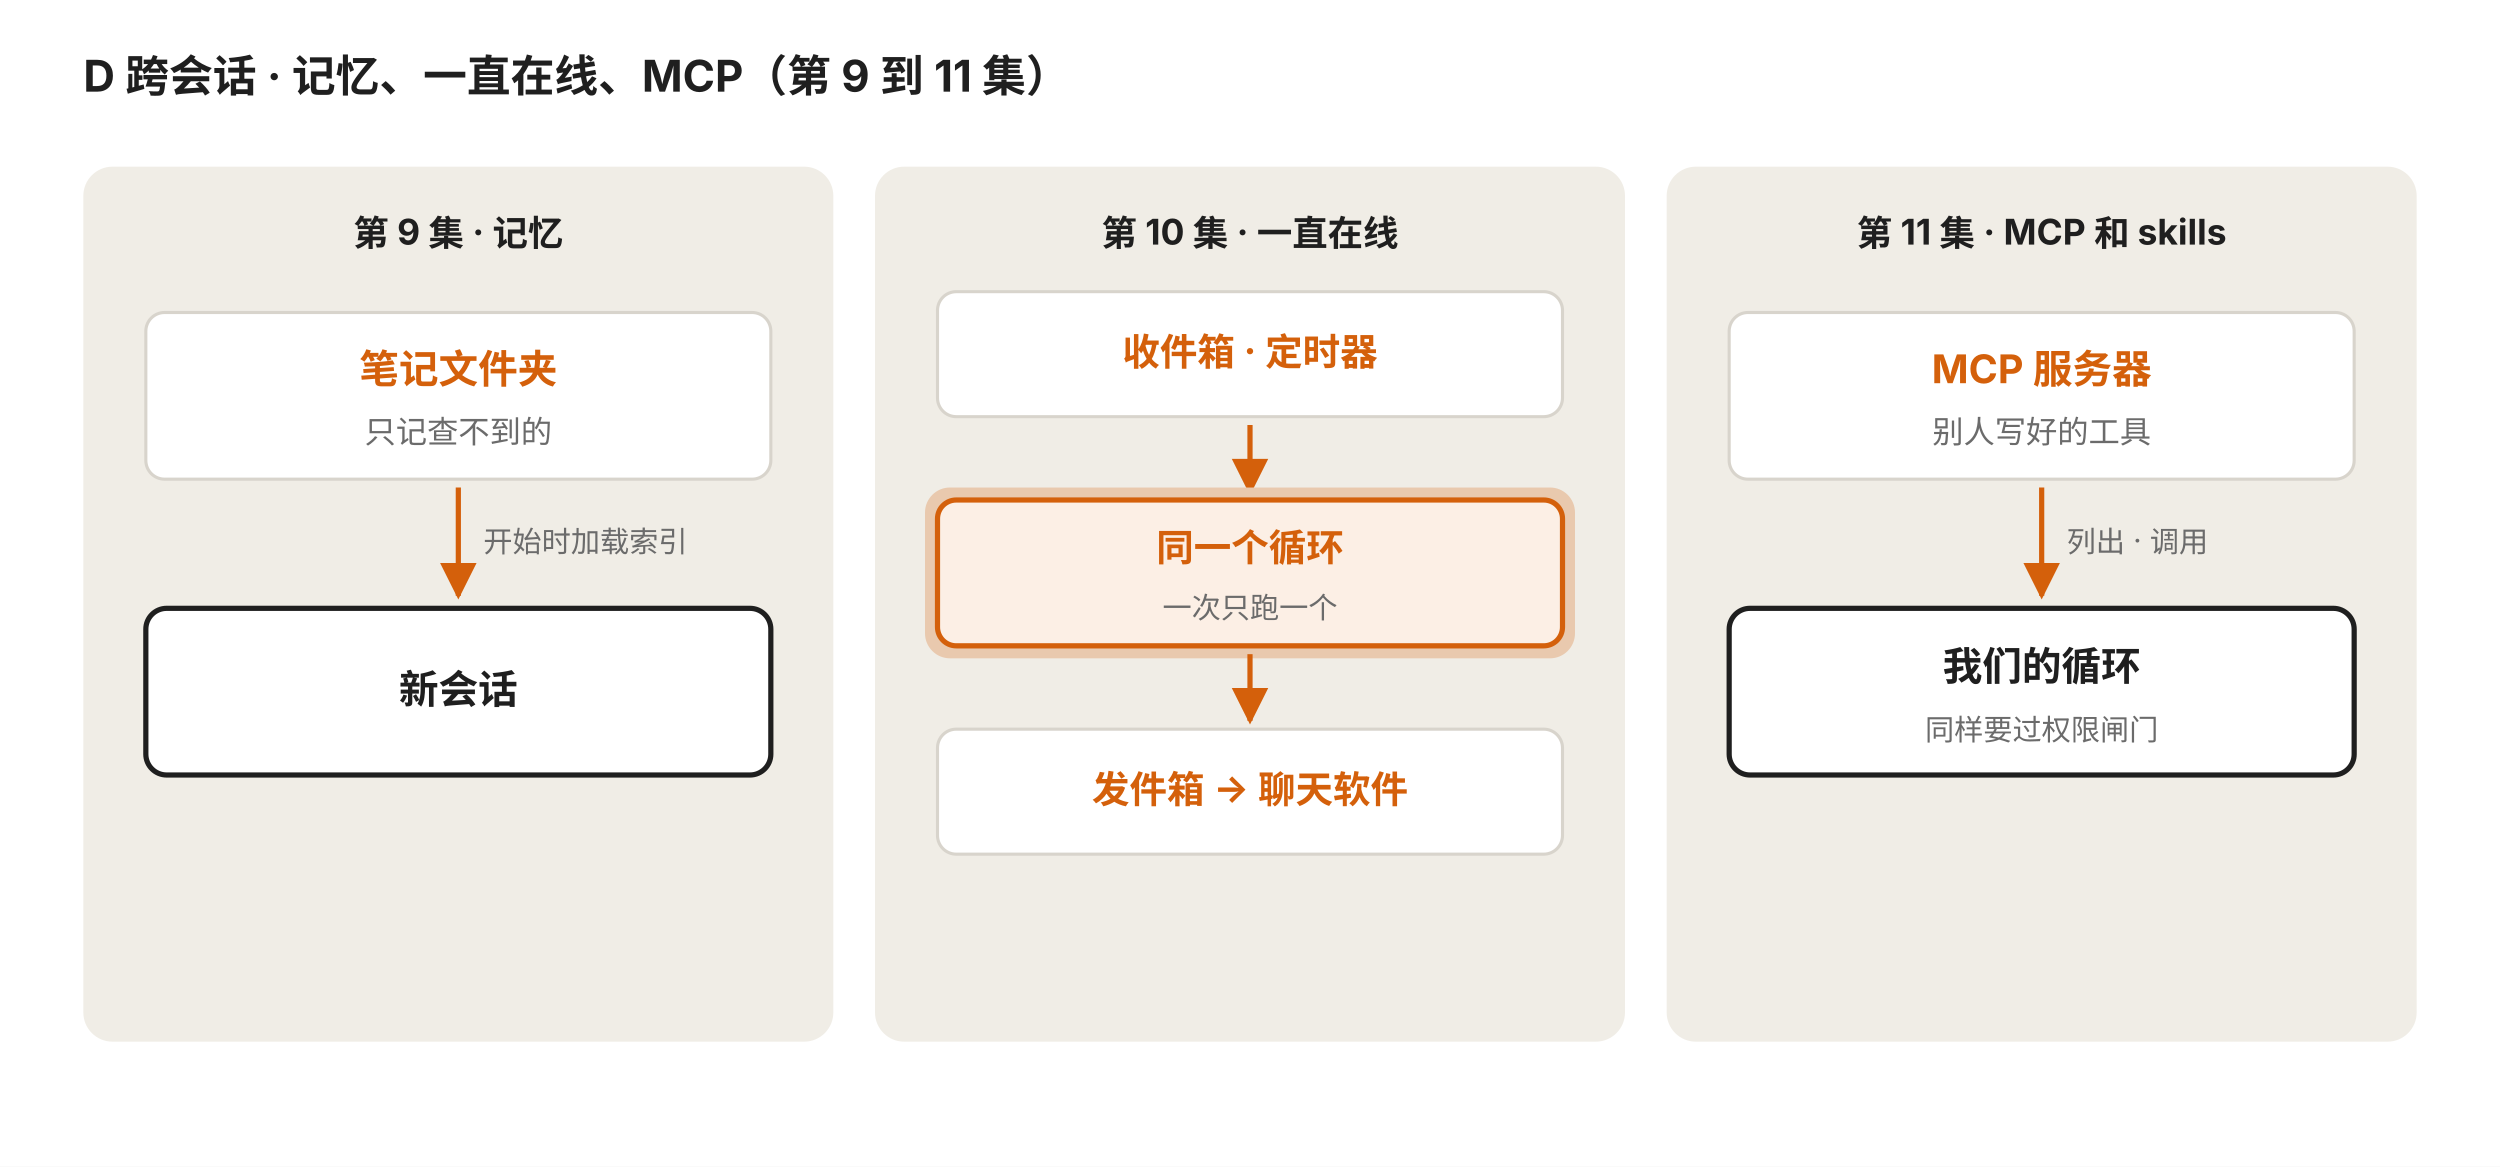
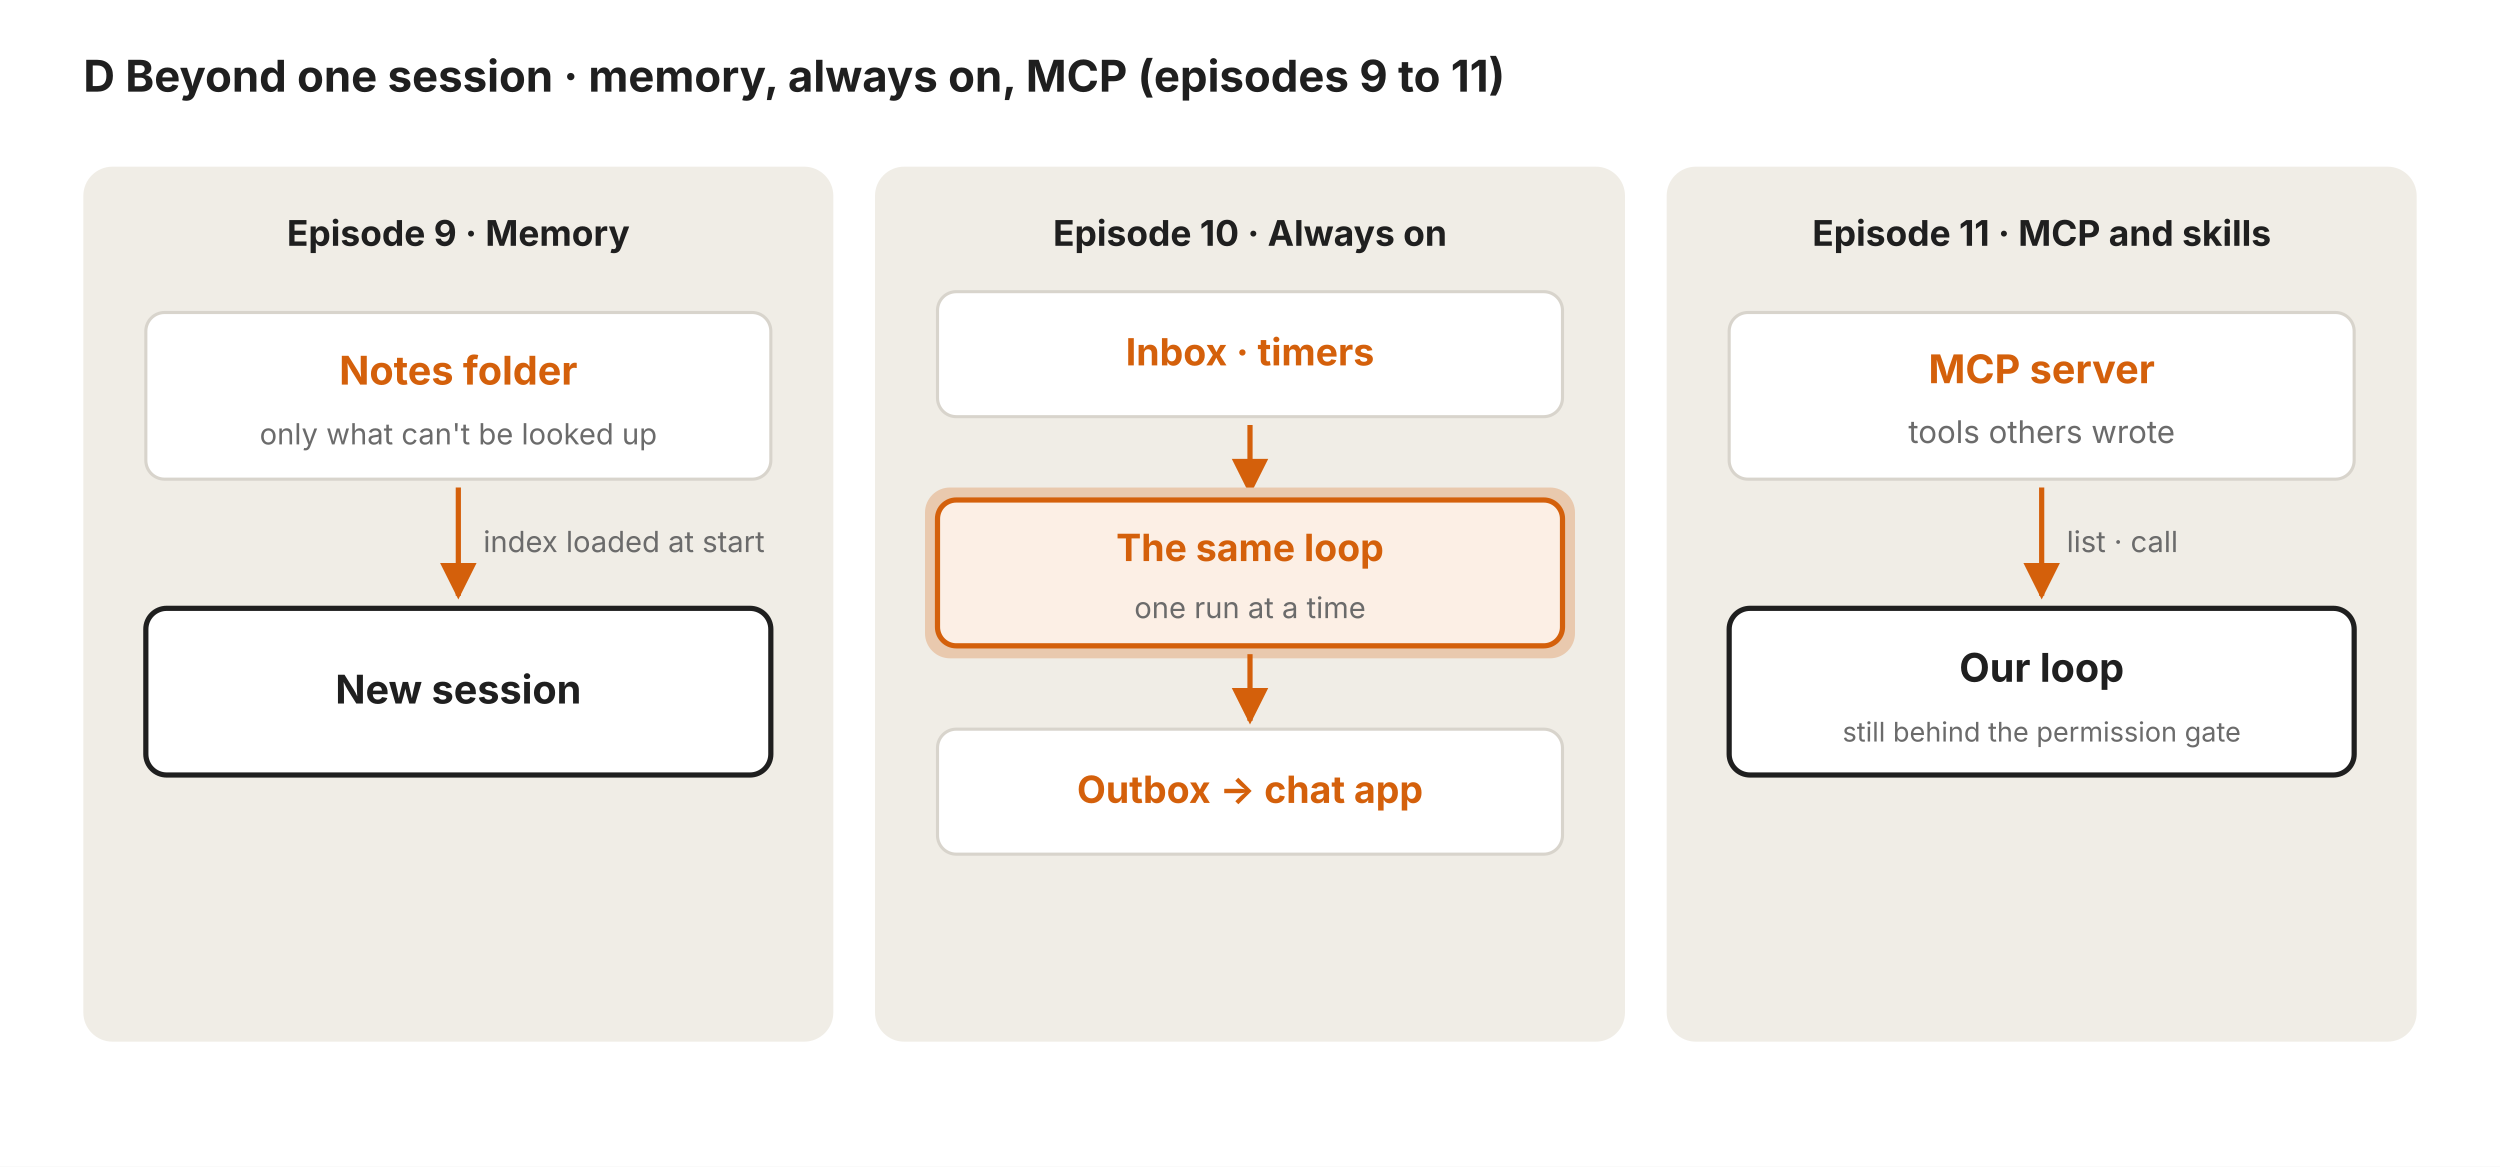
- <svg xmlns="http://www.w3.org/2000/svg" viewBox="0 0 1200 560" width="1200" height="560" font-family="Inter, -apple-system, BlinkMacSystemFont, 'Segoe UI', Helvetica, Arial, sans-serif, 'PingFang SC', 'Noto Sans CJK SC'">
+ <svg xmlns="http://www.w3.org/2000/svg" viewBox="0 0 1200 560" width="1200" height="560" font-family="Inter, -apple-system, BlinkMacSystemFont, 'Segoe UI', Helvetica, Arial, sans-serif">
  <defs>
    <marker id="aink" viewBox="0 0 10 10" refX="9" refY="5" markerWidth="7" markerHeight="7" orient="auto-start-reverse">
      <path d="M0,0 L10,5 L0,10 z" fill="#1f1f1f" />
    </marker>
    <marker id="aaccent" viewBox="0 0 10 10" refX="9" refY="5" markerWidth="7" markerHeight="7" orient="auto-start-reverse">
      <path d="M0,0 L10,5 L0,10 z" fill="#d4600b" />
    </marker>
    <marker id="agrey" viewBox="0 0 10 10" refX="9" refY="5" markerWidth="7" markerHeight="7" orient="auto-start-reverse">
      <path d="M0,0 L10,5 L0,10 z" fill="#a8a49c" />
    </marker>
  </defs>
  <rect width="1200" height="560" fill="#ffffff" />
-   <text x="40" y="44" font-size="21" font-weight="700" fill="#1f1f1f">D 跨会话 · 记忆、一直在线、MCP（第 9 到 11 集）</text>
+   <text x="40" y="44" font-size="21" font-weight="700" fill="#1f1f1f">D  Beyond one session · memory, always on, MCP (episodes 9 to 11)</text>
  <rect x="40" y="80" width="360" height="420" rx="14" fill="#f0ede6" />
-   <text x="220" y="118" font-size="17" font-weight="700" fill="#1f1f1f" text-anchor="middle">第 9 集 · 记忆</text>
+   <text x="220" y="118" font-size="17" font-weight="700" fill="#1f1f1f" text-anchor="middle">Episode 9 · Memory</text>
  <rect x="70" y="150" width="300" height="80" rx="9" fill="#ffffff" stroke="#d8d4cc" stroke-width="1.5" />
-   <text x="220" y="183.95" font-size="19" font-weight="700" fill="#d4600b" text-anchor="middle">笔记文件夹</text>
-   <text x="220" y="212.65" font-size="15" font-weight="400" fill="#6b6b6b" text-anchor="middle">只记查不到的</text>
+   <text x="220" y="184.6" font-size="19" font-weight="700" fill="#d4600b" text-anchor="middle">Notes folder</text>
+   <text x="220" y="213.3" font-size="14" font-weight="400" fill="#6b6b6b" text-anchor="middle">only what can't be looked up</text>
  <path d="M220,234 L220,286" fill="none" stroke="#d4600b" stroke-width="2.5" marker-end="url(#aaccent)" />
-   <text x="232" y="265" font-size="14" font-weight="400" fill="#6b6b6b">开始时加载索引</text>
+   <text x="232" y="265" font-size="14" font-weight="400" fill="#6b6b6b">index loaded at start</text>
  <rect x="70" y="292" width="300" height="80" rx="10" fill="#ffffff" stroke="#1f1f1f" stroke-width="2.5" />
-   <text x="220" y="337.7" font-size="19" font-weight="700" fill="#1f1f1f" text-anchor="middle">新会话</text>
+   <text x="220" y="337.7" font-size="19" font-weight="700" fill="#1f1f1f" text-anchor="middle">New session</text>
  <rect x="420" y="80" width="360" height="420" rx="14" fill="#f0ede6" />
-   <text x="600" y="118" font-size="17" font-weight="700" fill="#1f1f1f" text-anchor="middle">第 10 集 · 一直在线</text>
+   <text x="600" y="118" font-size="17" font-weight="700" fill="#1f1f1f" text-anchor="middle">Episode 10 · Always on</text>
  <rect x="450" y="140" width="300" height="60" rx="9" fill="#ffffff" stroke="#d8d4cc" stroke-width="1.5" />
-   <text x="600" y="175.4" font-size="18" font-weight="700" fill="#d4600b" text-anchor="middle">收件箱 · 定时器</text>
+   <text x="600" y="175.4" font-size="18" font-weight="700" fill="#d4600b" text-anchor="middle">Inbox · timers</text>
  <path d="M600,204 L600,236" fill="none" stroke="#d4600b" stroke-width="2.5" marker-end="url(#aaccent)" />
  <rect x="444" y="234" width="312" height="82" rx="12" fill="#e9c9ae" />
  <rect x="450" y="240" width="300" height="70" rx="9" fill="#fcefe5" stroke="#d4600b" stroke-width="2.5" />
-   <text x="600" y="269.3" font-size="18" font-weight="700" fill="#d4600b" text-anchor="middle">同一个循环</text>
-   <text x="600" y="296.7" font-size="14" font-weight="400" fill="#6b6b6b" text-anchor="middle">一次只跑一个</text>
+   <text x="600" y="269.3" font-size="18" font-weight="700" fill="#d4600b" text-anchor="middle">The same loop</text>
+   <text x="600" y="296.7" font-size="14" font-weight="400" fill="#6b6b6b" text-anchor="middle">one run at a time</text>
  <path d="M600,314 L600,346" fill="none" stroke="#d4600b" stroke-width="2.5" marker-end="url(#aaccent)" />
  <rect x="450" y="350" width="300" height="60" rx="9" fill="#ffffff" stroke="#d8d4cc" stroke-width="1.5" />
-   <text x="600" y="385.4" font-size="18" font-weight="700" fill="#d4600b" text-anchor="middle">发件箱 → 聊天软件</text>
+   <text x="600" y="385.4" font-size="18" font-weight="700" fill="#d4600b" text-anchor="middle">Outbox → chat app</text>
  <rect x="800" y="80" width="360" height="420" rx="14" fill="#f0ede6" />
-   <text x="980" y="118" font-size="17" font-weight="700" fill="#1f1f1f" text-anchor="middle">第 11 集 · MCP 和 skills</text>
+   <text x="980" y="118" font-size="17" font-weight="700" fill="#1f1f1f" text-anchor="middle">Episode 11 · MCP and skills</text>
  <rect x="830" y="150" width="300" height="80" rx="9" fill="#ffffff" stroke="#d8d4cc" stroke-width="1.5" />
-   <text x="980" y="183.95" font-size="19" font-weight="700" fill="#d4600b" text-anchor="middle">MCP 服务器</text>
-   <text x="980" y="212.65" font-size="15" font-weight="400" fill="#6b6b6b" text-anchor="middle">别人写好的工具</text>
+   <text x="980" y="183.95" font-size="19" font-weight="700" fill="#d4600b" text-anchor="middle">MCP server</text>
+   <text x="980" y="212.65" font-size="15" font-weight="400" fill="#6b6b6b" text-anchor="middle">tools others wrote</text>
  <path d="M980,234 L980,286" fill="none" stroke="#d4600b" stroke-width="2.5" marker-end="url(#aaccent)" />
-   <text x="992" y="265" font-size="14" font-weight="400" fill="#6b6b6b">列出 · 调用</text>
+   <text x="992" y="265" font-size="14" font-weight="400" fill="#6b6b6b">list · call</text>
  <rect x="830" y="292" width="300" height="80" rx="10" fill="#ffffff" stroke="#1f1f1f" stroke-width="2.5" />
-   <text x="980" y="326.6" font-size="19" font-weight="700" fill="#1f1f1f" text-anchor="middle">我们的循环</text>
-   <text x="980" y="355.3" font-size="14" font-weight="400" fill="#6b6b6b" text-anchor="middle">同样要过权限闸门</text>
+   <text x="980" y="327.25" font-size="19" font-weight="700" fill="#1f1f1f" text-anchor="middle">Our loop</text>
+   <text x="980" y="355.95" font-size="13" font-weight="400" fill="#6b6b6b" text-anchor="middle">still behind the permission gate</text>
</svg>
